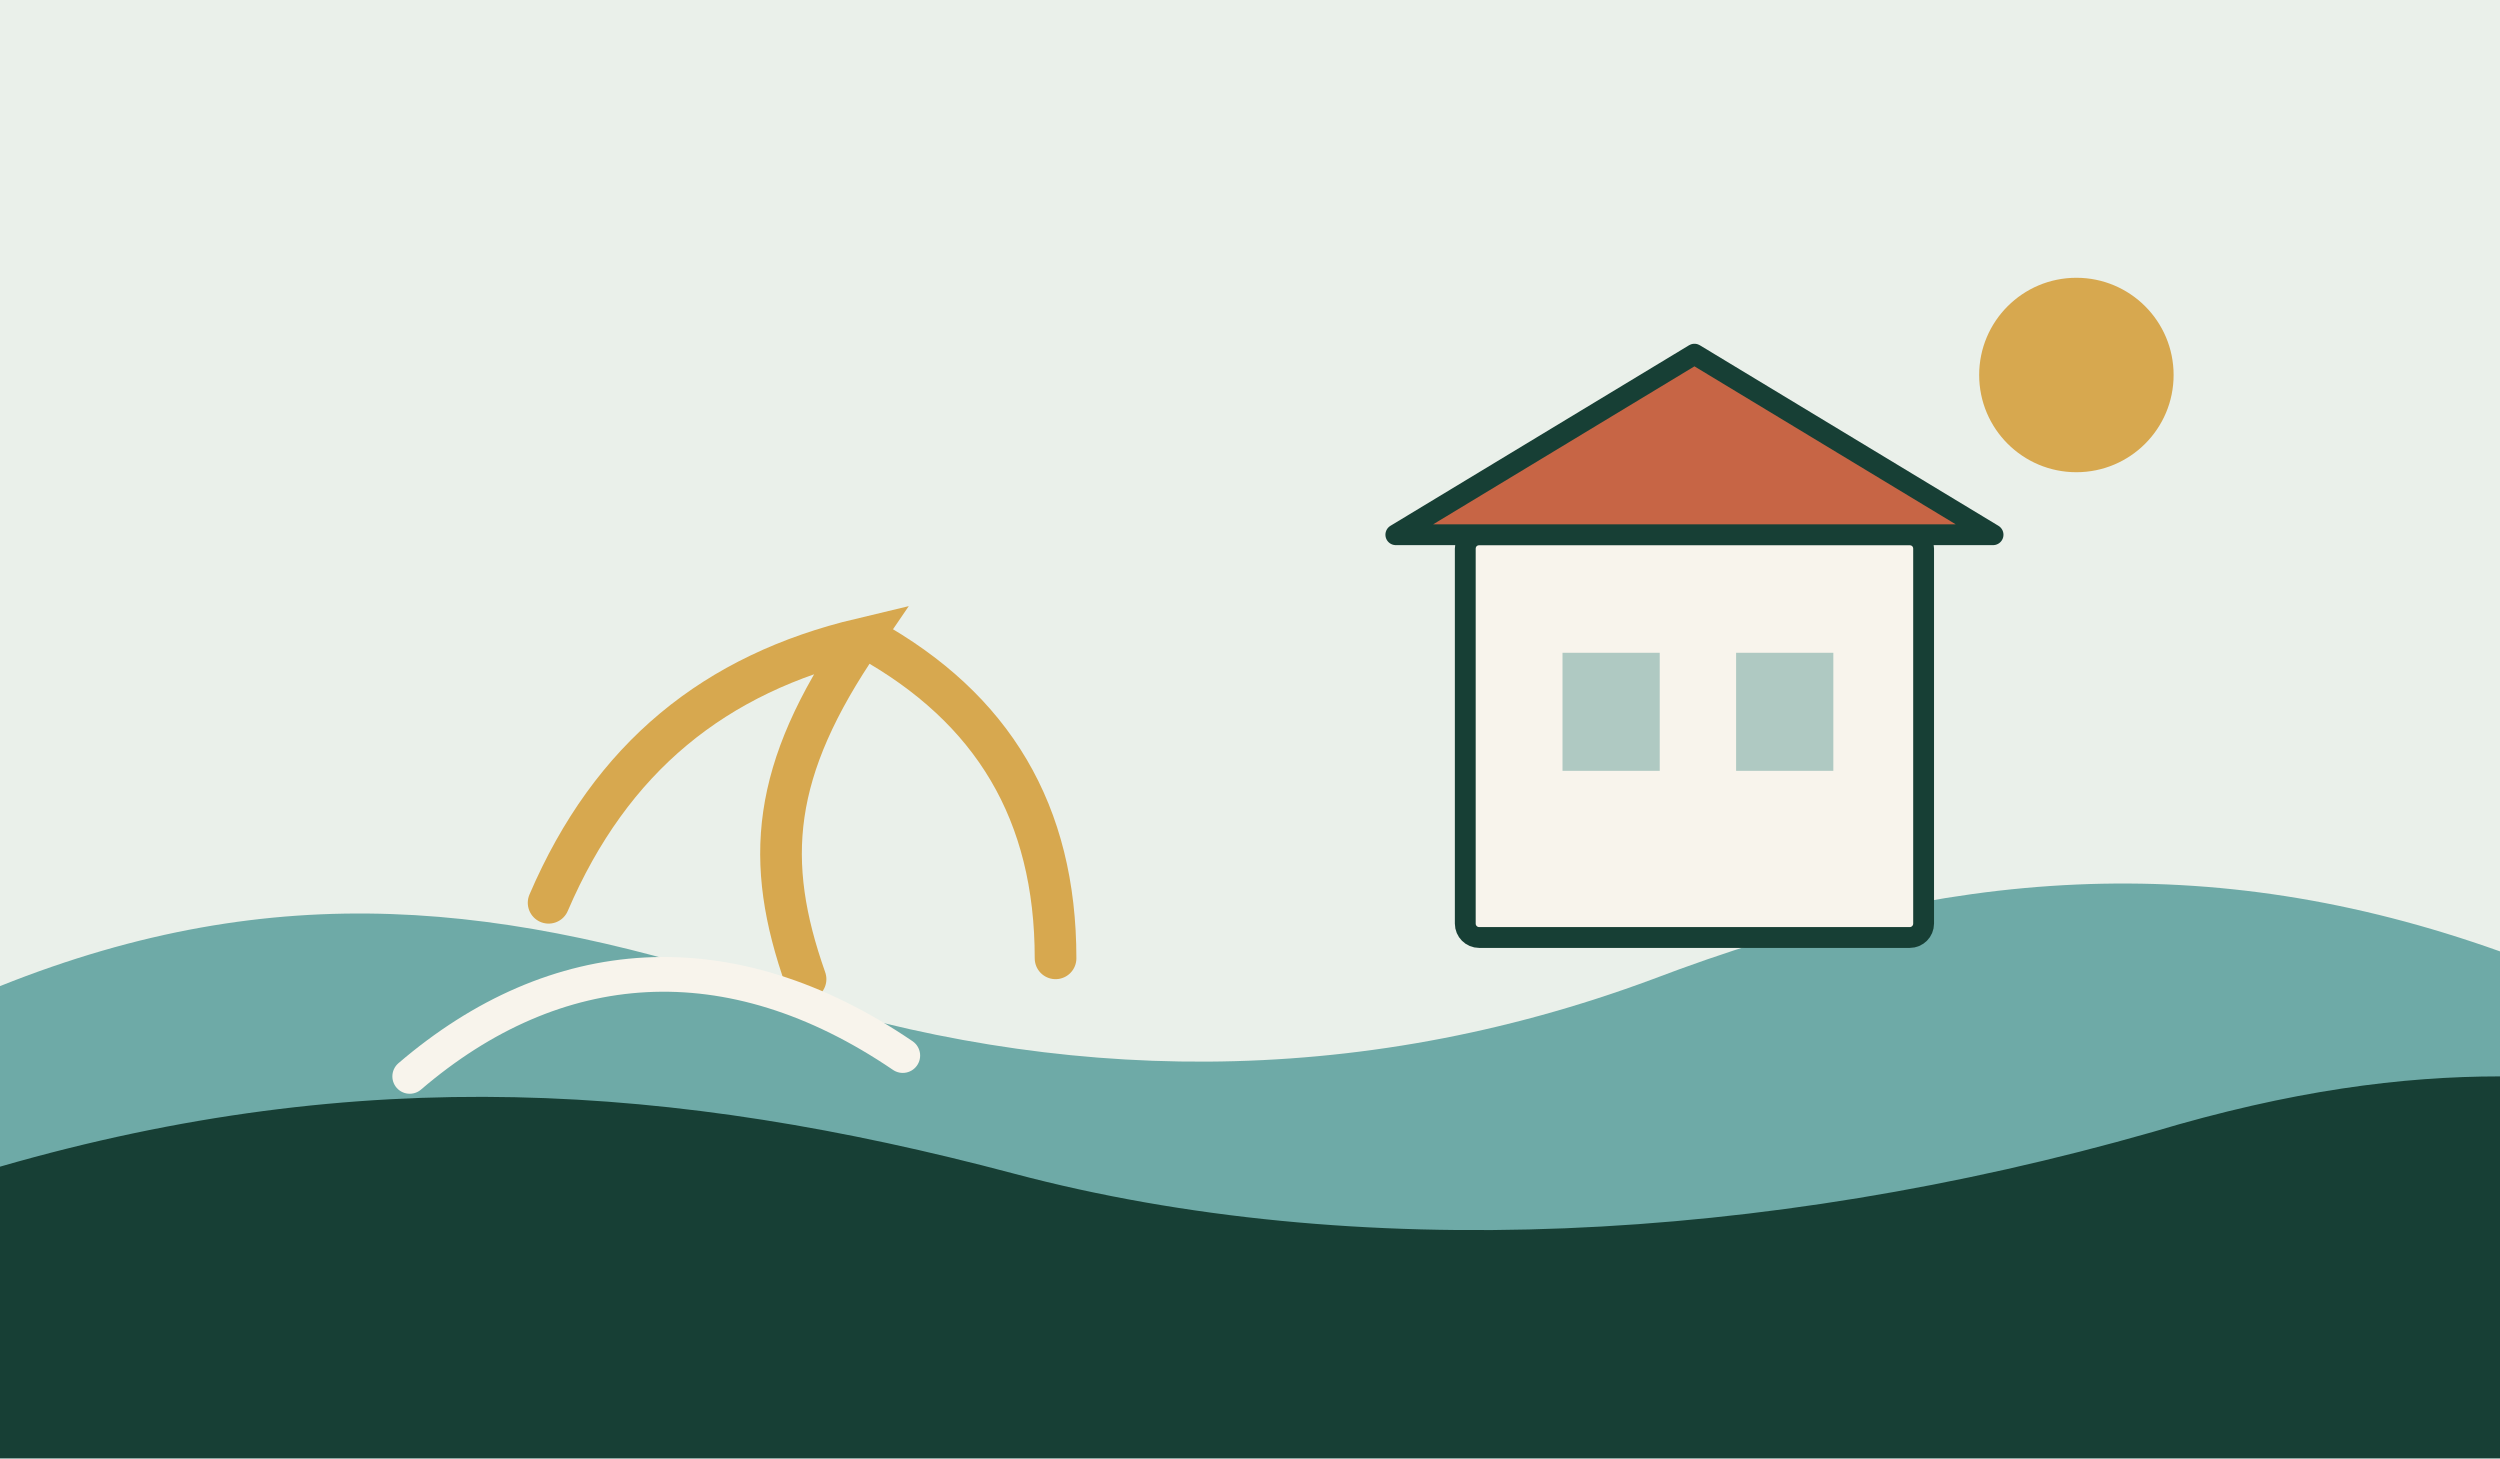
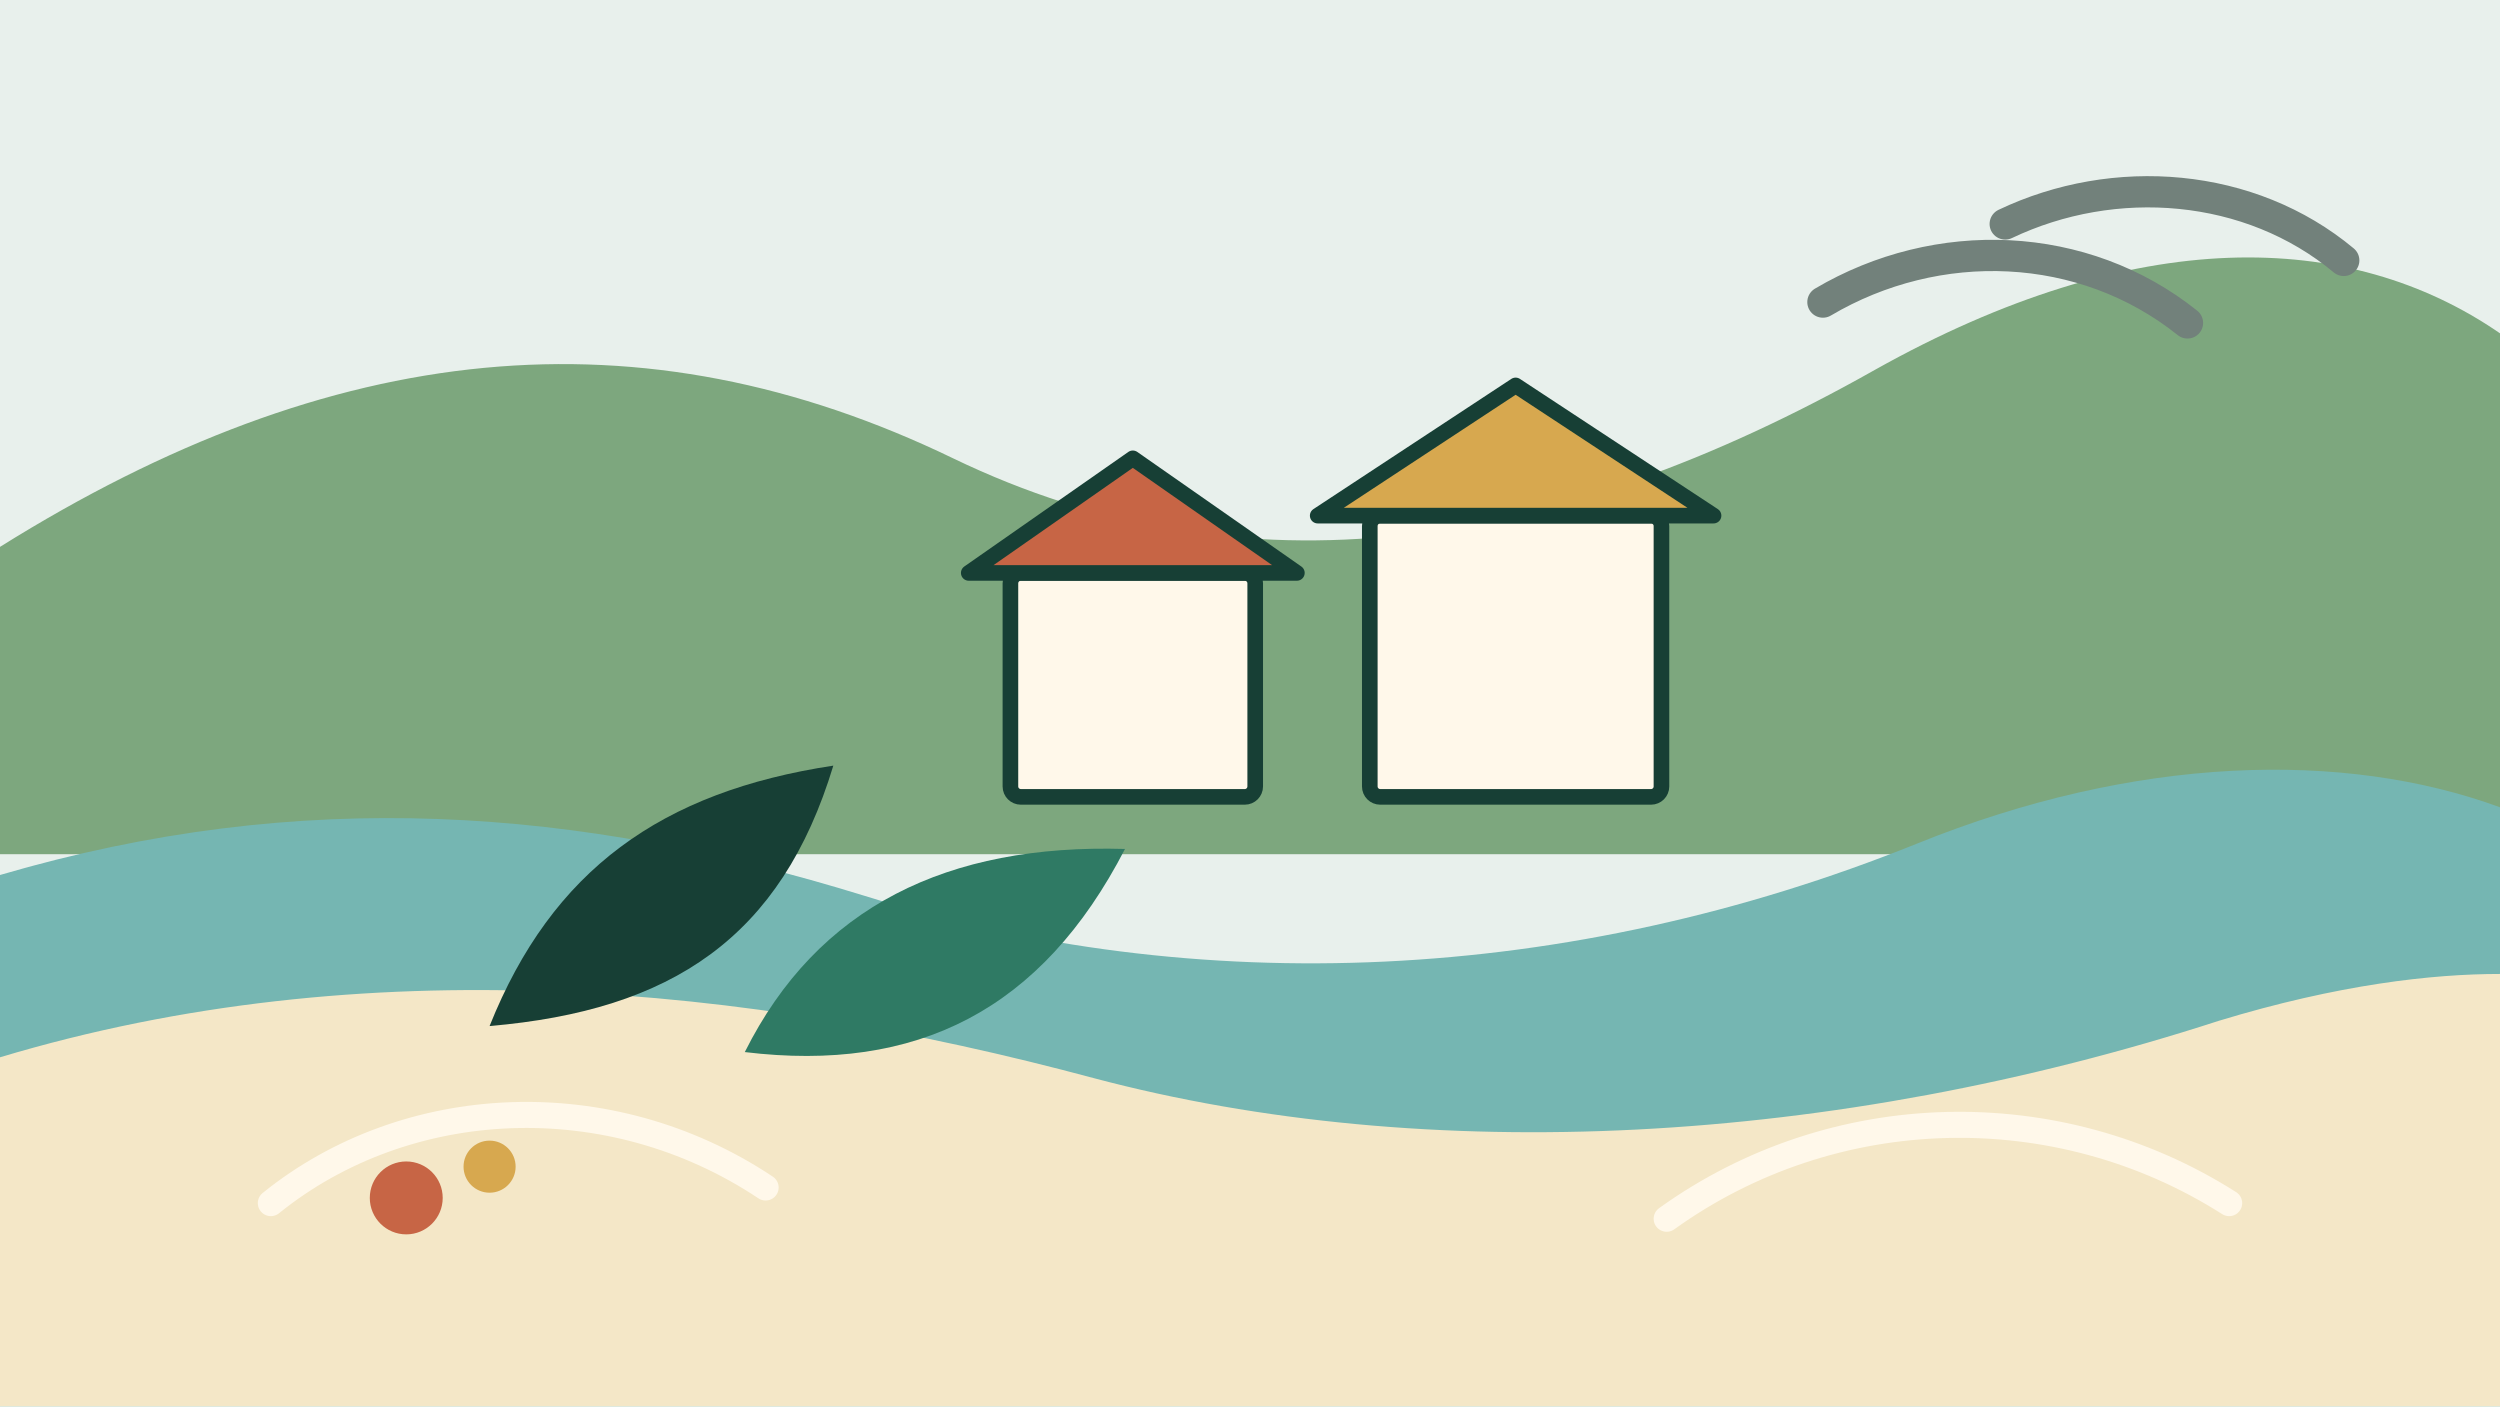
- <svg xmlns="http://www.w3.org/2000/svg" width="720" height="420" viewBox="0 0 720 420" fill="none">
-   <rect width="720" height="420" fill="#EAF0EA" />
-   <path d="M0 284C80 252 146 260 224 286C304 312 390 314 476 282C560 250 636 244 720 274V420H0V284Z" fill="#6EAAA7" />
-   <path d="M0 336C104 306 194 312 292 338C390 364 508 358 620 326C660 314 692 310 720 310V420H0V336Z" fill="#173F35" />
-   <path d="M158 260C176 218 206 194 248 184C222 222 220 248 232 282" stroke="#D7A84F" stroke-width="12" stroke-linecap="round" />
-   <path d="M250 184C286 204 304 234 304 276" stroke="#D7A84F" stroke-width="12" stroke-linecap="round" />
-   <path d="M118 310C160 274 210 270 260 304" stroke="#F8F4EC" stroke-width="10" stroke-linecap="round" />
-   <rect x="422" y="154" width="132" height="116" rx="4" fill="#F8F4EC" stroke="#173F35" stroke-width="6" />
-   <rect x="450" y="188" width="28" height="34" fill="#AFC9C2" />
-   <rect x="500" y="188" width="28" height="34" fill="#AFC9C2" />
-   <path d="M402 154L488 102L574 154H402Z" fill="#C76545" stroke="#173F35" stroke-width="6" stroke-linejoin="round" />
-   <circle cx="598" cy="108" r="28" fill="#D7A84F" />
+ <svg xmlns="http://www.w3.org/2000/svg" width="960" height="540" viewBox="0 0 960 540" fill="none" role="img" aria-labelledby="title desc">
+   <rect width="960" height="540" fill="#E8F0EC" />
+   <path d="M0 210C128 130 246 118 366 176C478 230 596 212 720 142C820 86 902 88 960 128V328H0V210Z" fill="#7DA77E" />
+   <path d="M0 336C116 302 222 310 332 344C460 384 602 378 736 324C820 290 900 288 960 310V540H0V336Z" fill="#75B6B2" />
+   <path d="M0 406C140 364 286 378 420 414C548 448 704 440 852 392C898 378 934 374 960 374V540H0V406Z" fill="#F4E7C7" />
+   <rect x="388" y="220" width="94" height="86" rx="4" fill="#FFF8EA" stroke="#173F35" stroke-width="6" />
+   <path d="M372 220L435 176L498 220H372Z" fill="#C76545" stroke="#173F35" stroke-width="6" stroke-linejoin="round" />
+   <rect x="526" y="198" width="112" height="108" rx="4" fill="#FFF8EA" stroke="#173F35" stroke-width="6" />
+   <path d="M506 198L582 148L658 198H506Z" fill="#D7A84F" stroke="#173F35" stroke-width="6" stroke-linejoin="round" />
+   <path d="M188 394C212 334 254 304 320 294C300 360 258 388 188 394Z" fill="#173F35" />
+   <path d="M286 404C314 348 364 324 432 326C400 388 352 412 286 404Z" fill="#2F7A64" />
+   <path d="M104 462C156 420 234 416 294 456M640 468C704 422 790 420 856 462" stroke="#FFF8EA" stroke-width="10" stroke-linecap="round" />
+   <path d="M700 116C744 90 800 92 840 124M770 86C812 66 864 70 900 100" stroke="#72817B" stroke-width="12" stroke-linecap="round" />
+   <circle cx="156" cy="460" r="14" fill="#C76545" />
+   <circle cx="188" cy="448" r="10" fill="#D7A84F" />
</svg>
